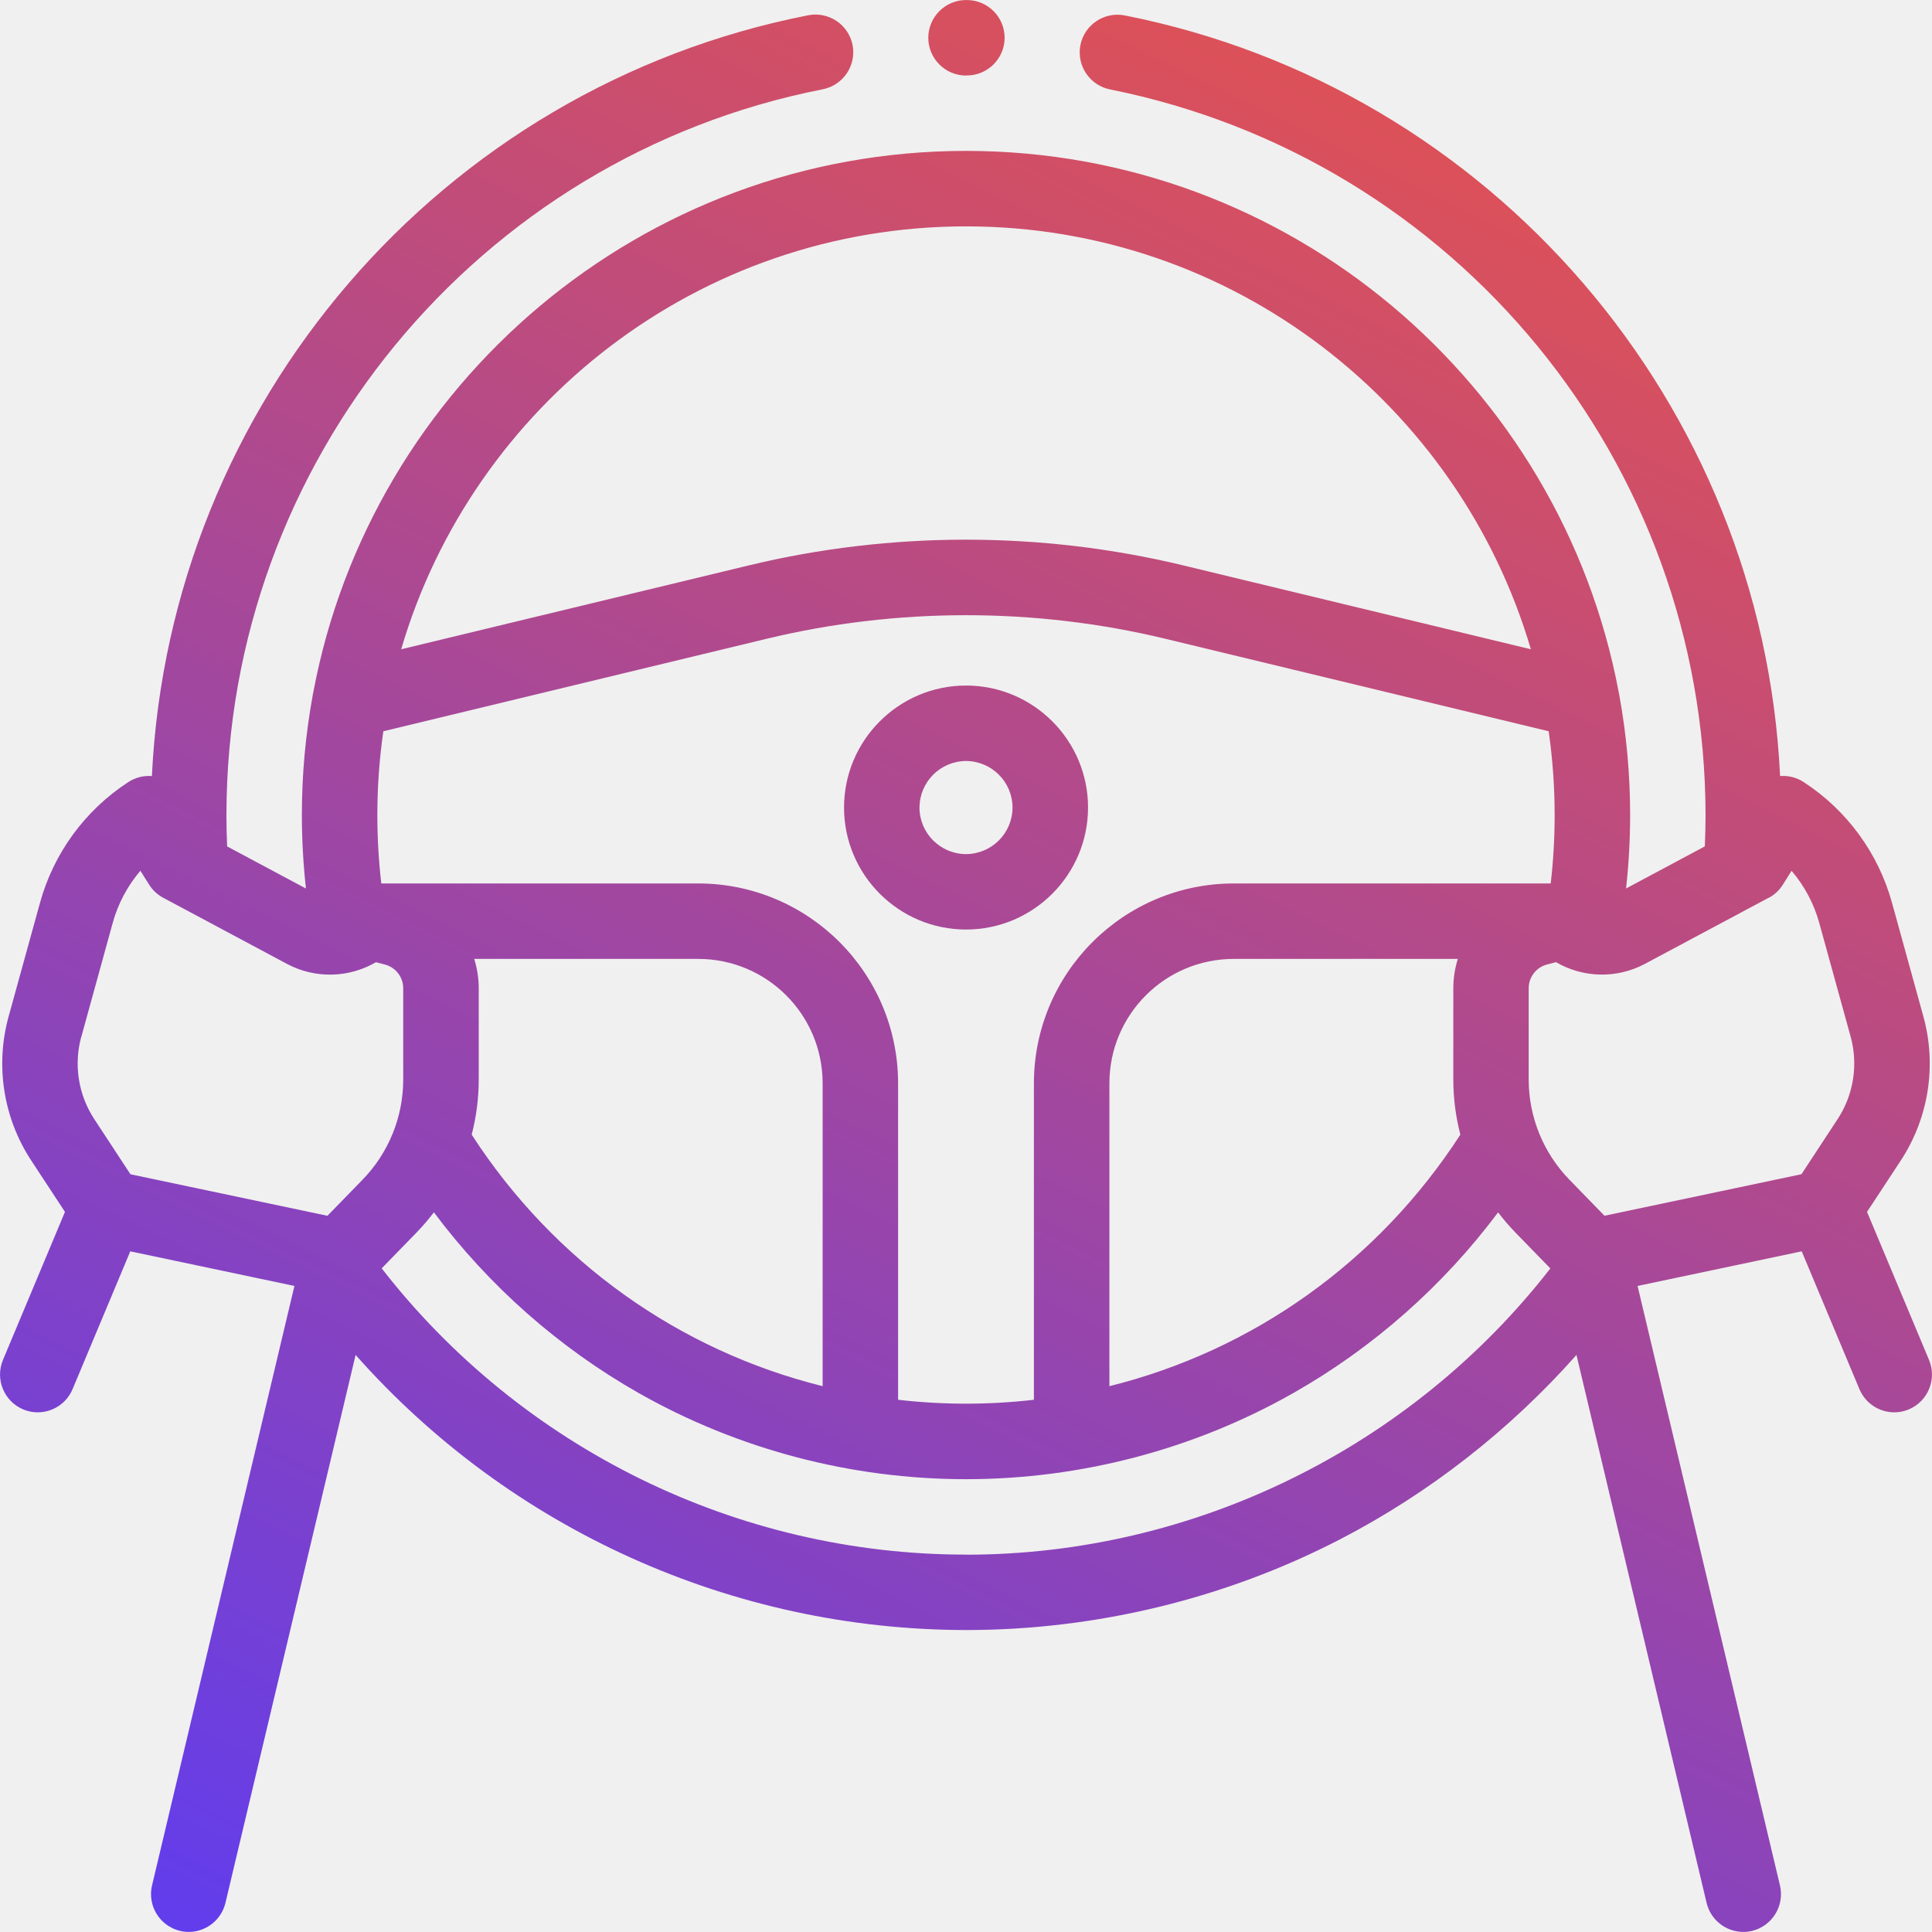
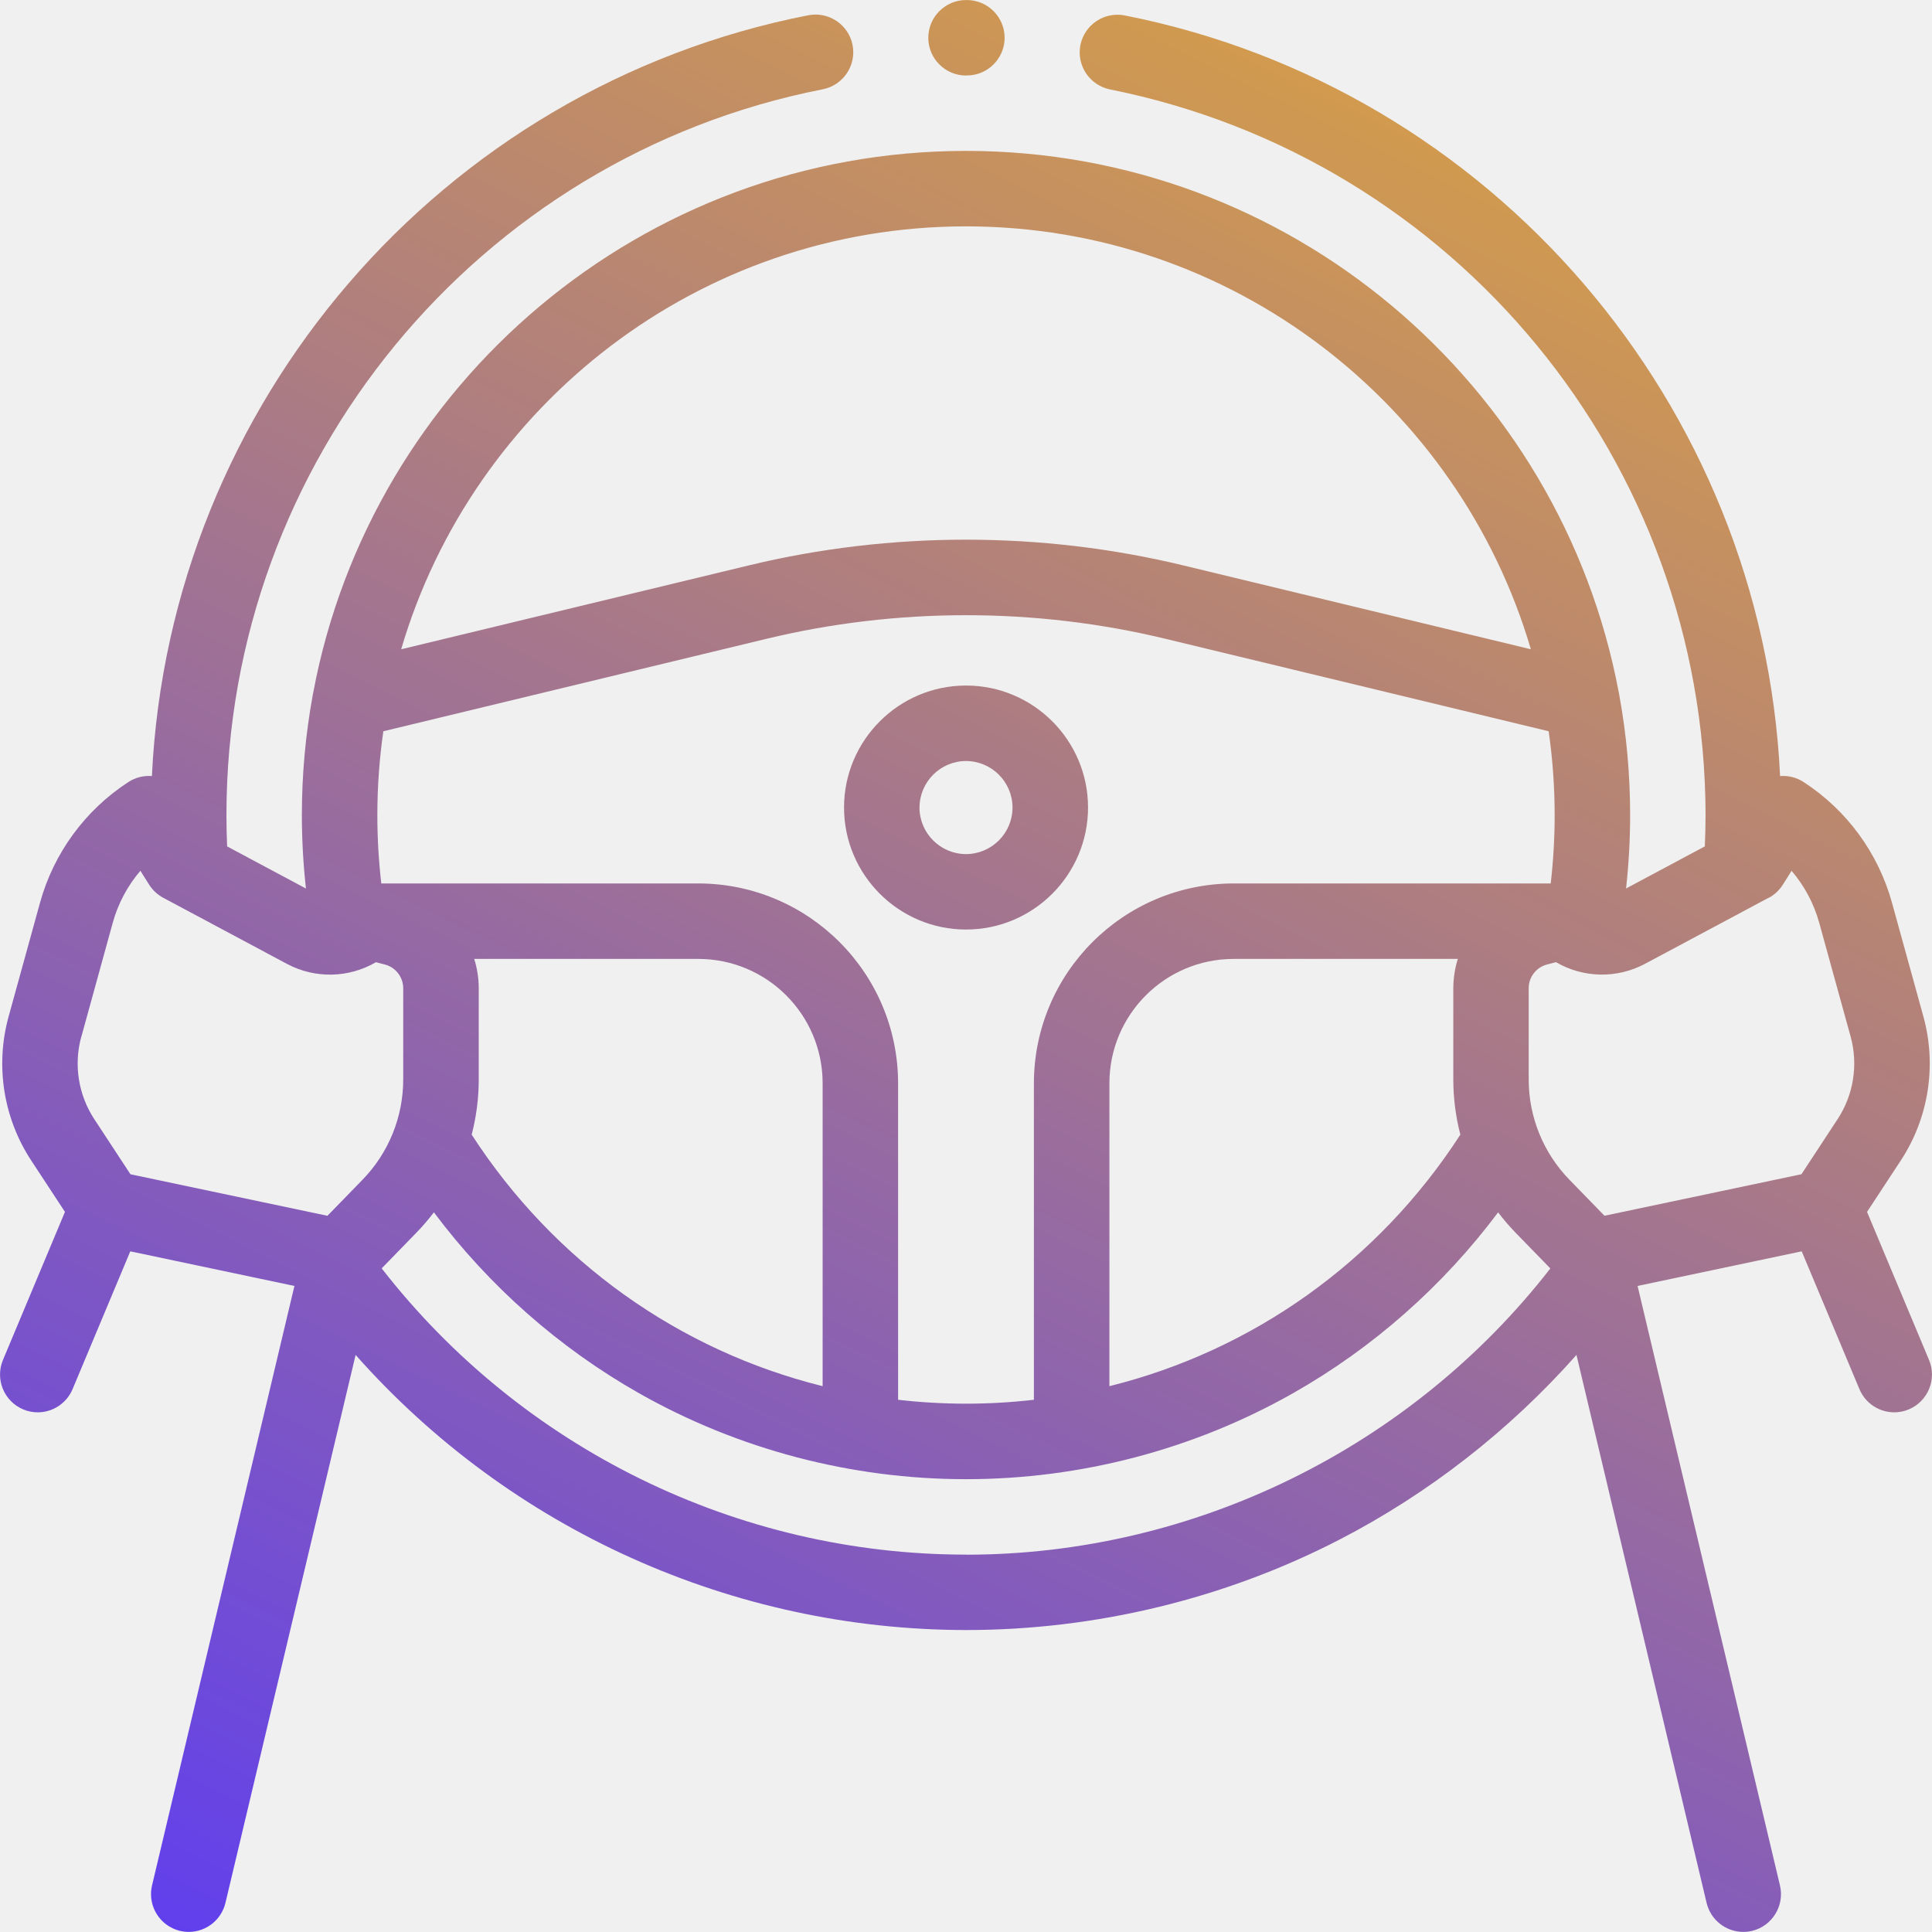
<svg xmlns="http://www.w3.org/2000/svg" width="48" height="48" fill="none">
  <g clip-path="url(#B)">
    <path d="M27.032 20.063c0-1.672-1.36-3.031-3.031-3.031s-3.031 1.36-3.031 3.031 1.36 3.031 3.031 3.031 3.031-1.36 3.031-3.031zm-4.187 0A1.16 1.16 0 0 1 24 18.907a1.16 1.16 0 0 1 1.156 1.156A1.16 1.16 0 0 1 24 21.22a1.16 1.16 0 0 1-1.156-1.156z" fill="url(#A)" />
    <path d="M47.927 33.789l-1.541-3.68.838-1.276c.693-1.056.898-2.36.562-3.578l-.779-2.823a5.24 5.24 0 0 0-2.199-3.004c-.174-.113-.378-.163-.582-.147-.441-9.232-7.152-17.095-16.283-18.898a.94.94 0 0 0-1.101.738.94.94 0 0 0 .738 1.101 18.41 18.41 0 0 1 14.794 18.026c0 .259-.007.52-.018.78l-1.957 1.046c.067-.605.101-1.216.101-1.826a16.53 16.53 0 0 0-.27-2.982c-.004-.026-.009-.053-.015-.078C38.775 9.548 32.053 3.749 24 3.749S9.219 9.553 7.784 17.198a.92.92 0 0 0-.013.066 16.53 16.53 0 0 0-.271 2.985 16.71 16.71 0 0 0 .101 1.826l-1.958-1.046c-.011-.259-.017-.52-.017-.78 0-8.764 6.232-16.347 14.817-18.031a.94.94 0 0 0 .739-1.1.94.94 0 0 0-1.1-.739C10.936 2.171 4.215 10.037 3.774 19.281c-.204-.016-.409.035-.582.147a5.24 5.24 0 0 0-2.199 3.004l-.779 2.823c-.336 1.218-.131 2.522.562 3.578l.838 1.276-1.541 3.68a.94.94 0 0 0 .503 1.227c.118.05.241.073.362.073a.94.94 0 0 0 .865-.576l1.434-3.424 4.078.86-3.538 14.895a.94.94 0 0 0 .913 1.154.94.94 0 0 0 .911-.721l3.234-13.614A20.29 20.29 0 0 0 24 40.498c3.225 0 6.433-.777 9.28-2.247 2.218-1.146 4.226-2.714 5.887-4.588L42.4 47.277a.94.94 0 0 0 .911.721c.072 0 .145-.008.217-.025a.94.94 0 0 0 .695-1.129l-3.538-14.895 4.078-.86 1.434 3.424a.94.94 0 0 0 .865.576c.121 0 .243-.023.362-.073a.94.94 0 0 0 .503-1.227zm-3.985-11.481a.94.94 0 0 0 .352-.328l.217-.345a3.37 3.37 0 0 1 .688 1.295l.779 2.823a2.52 2.52 0 0 1-.322 2.05l-.899 1.37-4.894 1.032-.867-.891a3.57 3.57 0 0 1-1.016-2.501v-2.261a.61.61 0 0 1 .457-.59l.221-.057a2.27 2.27 0 0 0 2.204.045l3.079-1.645zm-32.16 1.516h5.568a3.09 3.09 0 0 1 3.088 3.088v7.527c-3.556-.884-6.669-3.082-8.719-6.249.115-.444.175-.905.175-1.375v-2.261c0-.253-.04-.498-.112-.73zm5.568-1.875H9.473a14.83 14.83 0 0 1-.098-1.699c0-.707.051-1.402.149-2.082l9.519-2.297c3.243-.782 6.671-.782 9.914 0l9.519 2.297a14.69 14.69 0 0 1 .149 2.082c0 .568-.033 1.137-.098 1.699H30.65a4.97 4.97 0 0 0-4.963 4.963v7.865a14.86 14.86 0 0 1-1.687.097 14.86 14.86 0 0 1-1.687-.097v-7.865a4.97 4.97 0 0 0-4.963-4.963zm10.213 4.963a3.09 3.09 0 0 1 3.088-3.088h5.568a2.48 2.48 0 0 0-.112.73v2.261a5.48 5.48 0 0 0 .175 1.375c-2.05 3.167-5.163 5.365-8.719 6.249v-7.527zM24 5.624c6.635 0 12.251 4.441 14.034 10.507l-8.637-2.084c-3.53-.852-7.263-.852-10.793 0l-8.637 2.084C11.749 10.065 17.365 5.624 24 5.624zM2.022 25.754L2.8 22.93a3.37 3.37 0 0 1 .688-1.296l.217.345a.94.94 0 0 0 .352.327l3.079 1.645a2.27 2.27 0 0 0 2.204-.045l.221.057a.61.61 0 0 1 .457.59v2.261a3.57 3.57 0 0 1-1.016 2.501l-.867.891-4.894-1.032-.899-1.37a2.52 2.52 0 0 1-.322-2.05zM24 38.624c-5.681 0-11.044-2.644-14.517-7.112l.864-.888a5.54 5.54 0 0 0 .433-.504c1.368 1.828 3.108 3.367 5.096 4.494 2.465 1.397 5.275 2.136 8.124 2.136s5.66-.739 8.125-2.136c1.988-1.127 3.728-2.666 5.095-4.493a5.53 5.53 0 0 0 .433.504l.865.889c-3.469 4.461-8.861 7.112-14.518 7.112z" fill="url(#A)" />
    <path d="M23.999 1.875h.023a.94.94 0 0 0 .938-.937.94.94 0 0 0-.937-.937h-.023a.94.94 0 0 0-.937.938.94.94 0 0 0 .938.938z" fill="url(#A)" />
  </g>
  <defs>
    <linearGradient id="A" x1="0" y1="47.999" x2="30.902" y2="-14.777" gradientUnits="userSpaceOnUse">
      <stop stop-color="#5d3cf2" />
-       <stop offset="1" stop-color="#fd5631" />
+       <stop offset="1" stop-color="#efb225" />
    </linearGradient>
    <clipPath id="B">
      <path fill="#fff" d="M0 0h48v48H0z" />
    </clipPath>
  </defs>
</svg>
